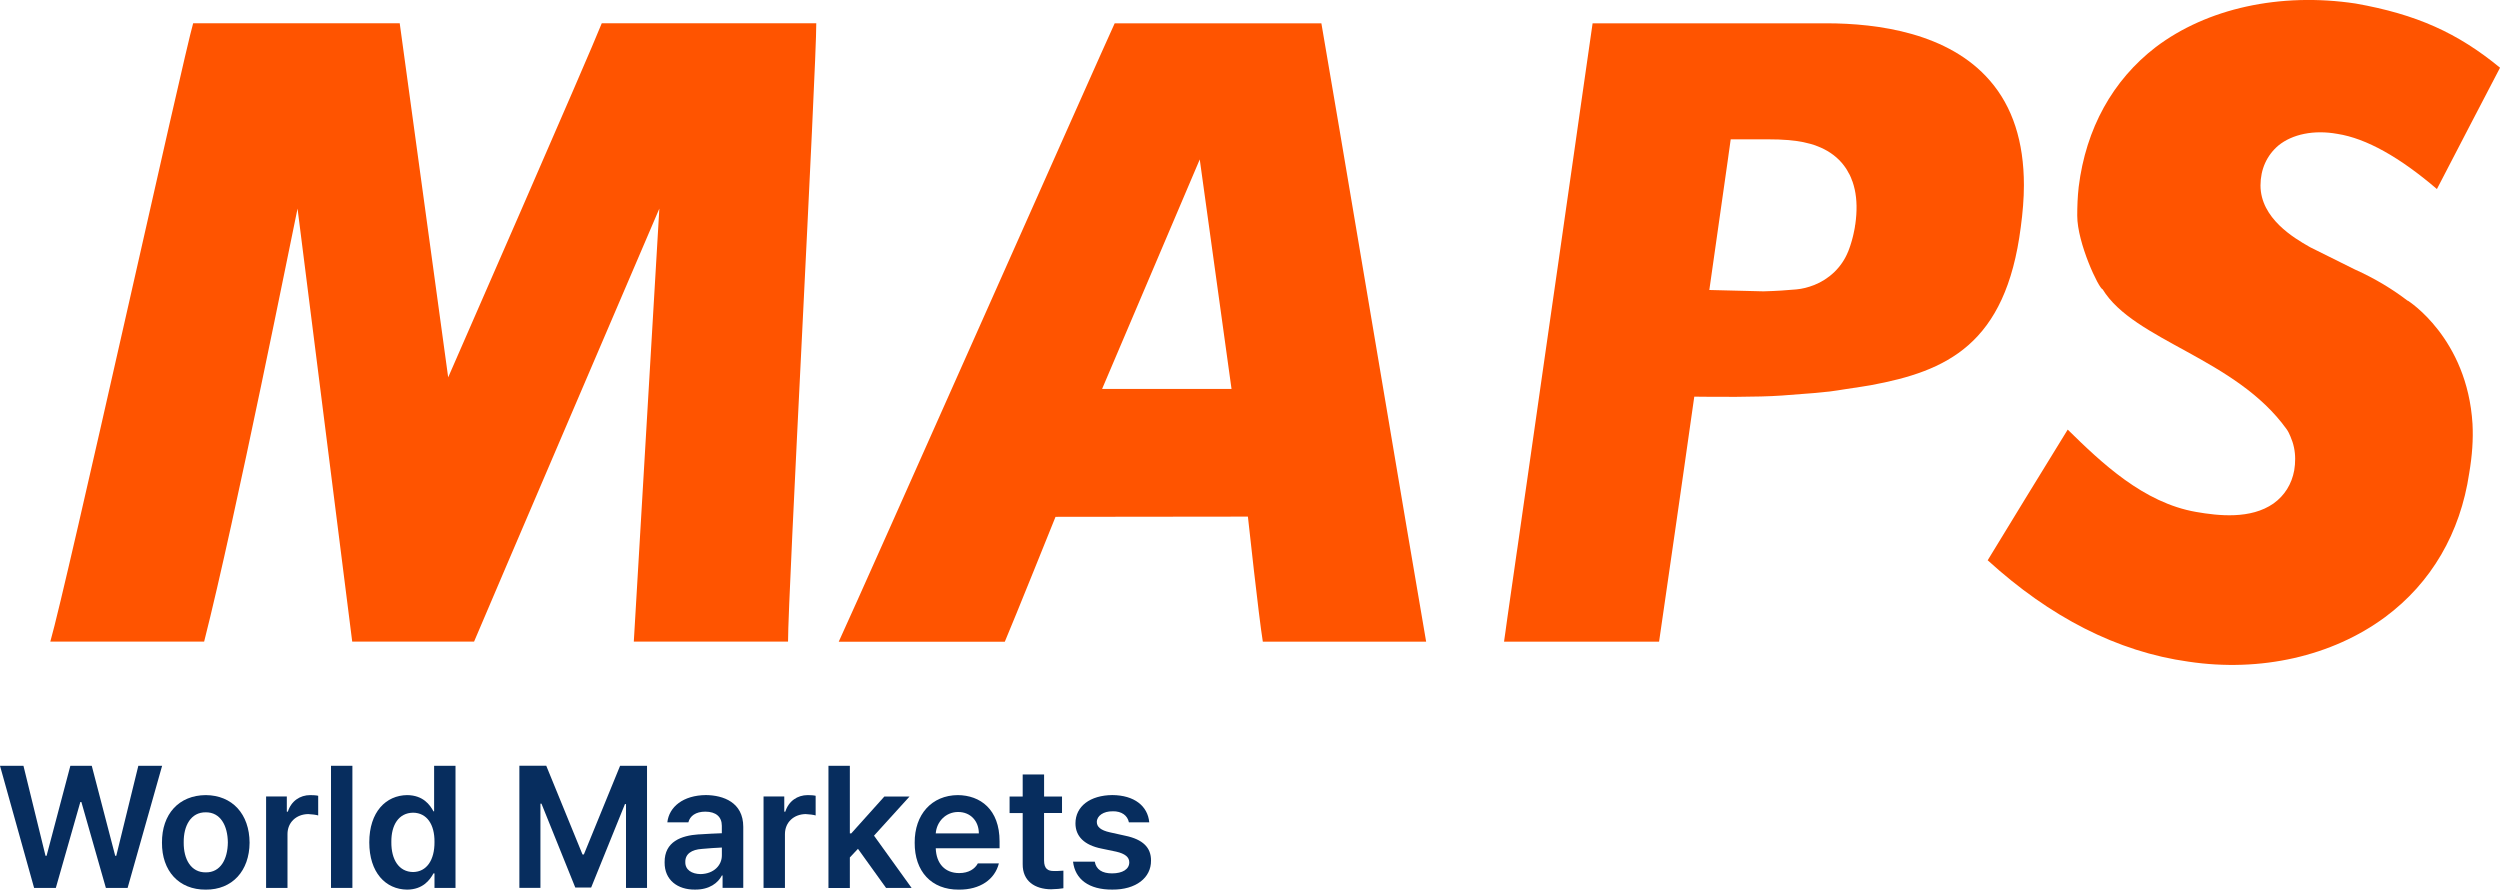
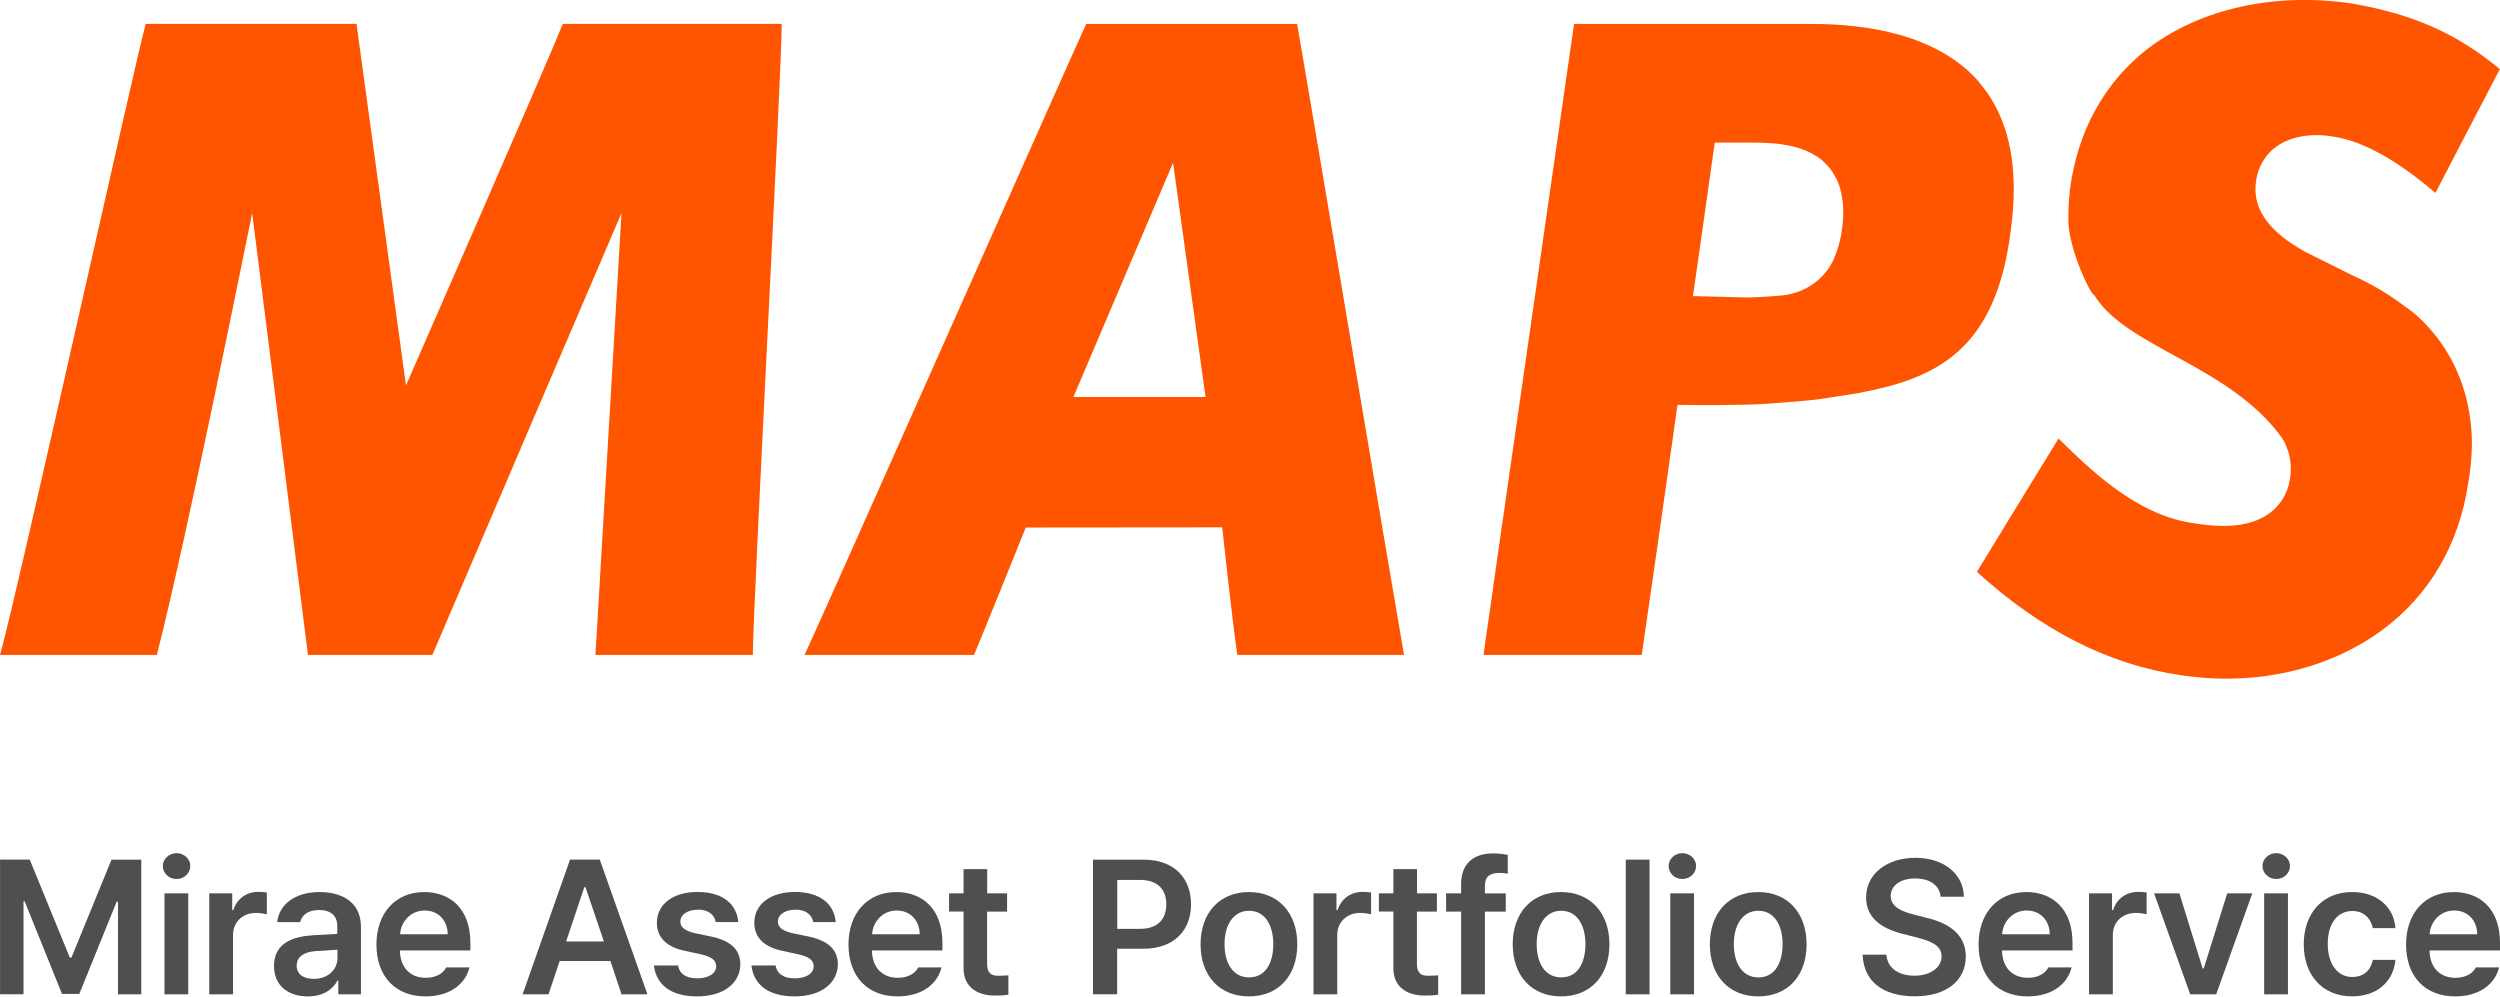
- <svg xmlns="http://www.w3.org/2000/svg" class="maps-logo" viewBox="0 0 669.41 238.21" role="img" aria-label="MAPS World Markets">
+ <svg xmlns="http://www.w3.org/2000/svg" viewBox="0 0 558.32 222.53" role="img" aria-label="MAPS — Mirae Asset Portfolio Service">
  <g fill="#ff5400">
-     <path d="M119.99,101.08S158.17,13.83,161.13,6.23h57.44c.05,11.62-7.61,153.87-7.56,165.57h-41.3l6.84-115.95s-46.53,108.59-49.61,115.95h-32.63l-14.64-115.95c-1.13,5.25-16.58,82.73-25.01,115.95H13.47C17.76,157.01,49.21,14.75,51.72,6.23h55.31l12.98,94.84h-.01Z" />
-     <path d="M334.14,138.31s2.93,27.01,4,33.51h43.73c-2.42-13.65-26.31-155.93-28.05-165.57h-55.35c-3.2,6.87-66.39,149.29-73.89,165.58h44.47c2.36-5.53,13.58-33.44,13.58-33.44l51.53-.06h-.01ZM295.1,104.15l26.15-61.46,8.51,61.46h-34.66Z" />
-     <path d="M532.78,21.54c-10.97-12.68-29.82-15.3-43.78-15.3h-62.56c-.27,1.81-1.14,7.96-2.42,16.87-.32,2.23-.67,4.63-1.03,7.18s-.75,5.25-1.15,8.08c-.81,5.66-1.7,11.81-2.62,18.28-.28,1.92-.55,3.86-.83,5.82-.38,2.62-.76,5.28-1.14,7.97-.62,4.36-1.26,8.8-1.91,13.26-.91,6.37-1.84,12.79-2.74,19.1-.44,3.07-.88,6.11-1.3,9.11-.4,2.81-.8,5.59-1.19,8.31-.44,3.03-.85,5.99-1.27,8.88-.2,1.37-.39,2.74-.59,4.08-.25,1.78-.51,3.53-.75,5.23-.05.31-.09.61-.13.92-.37,2.54-.72,4.99-1.05,7.32-.07.45-.13.9-.2,1.34-.21,1.42-.4,2.79-.59,4.12-.03.23-.07.47-.1.7-.31,2.19-.61,4.24-.88,6.12-.35,2.42-.66,4.57-.92,6.42-.12.83-.23,1.59-.32,2.3-.07.47-.13.91-.18,1.33-.12.82-.22,1.52-.3,2.09-.05.29-.08.53-.1.75h41.51c.39-2.53,2.01-13.75,4.15-28.69.18-1.32.38-2.67.58-4.04.27-1.88.54-3.8.83-5.77.4-2.82.82-5.72,1.24-8.66.13-.91.27-1.82.39-2.75.32-2.3.66-4.62.99-6.96.21-1.44.42-2.89.62-4.34.21-1.42.4-2.85.61-4.28,0-.03,0-.08.01-.12,5.55.07,17.08.16,23.45-.3,14.65-1.04,13.94-1.28,16.72-1.66,2.56-.35,7.12-1.11,7.12-1.11h0c20.28-3.76,36.12-10.85,40.14-42.32.53-3.94.84-7.68.84-11.23,0-11.65-3.03-21.01-9.12-28.02h-.01ZM457.7,77.62c1.39-9.7,2.63-18.5,3.61-25.38.16-1.1.31-2.16.45-3.15.37-2.62.69-4.86.95-6.67.07-.45.13-.85.17-1.26.09-.66.17-1.26.25-1.76.07-.46.13-.85.16-1.17.08-.59.13-.92.13-.92h10.18c1.74,0,3.53.05,5.31.2,2.67.23,5.32.7,7.76,1.65,1.21.47,2.38,1.05,3.48,1.79,1.09.73,2.1,1.6,3,2.64.43.5.82,1.02,1.18,1.56.22.32.39.68.59,1.03.13.23.27.44.38.67.24.48.44.99.62,1.51.05.12.09.22.14.33.21.62.39,1.26.54,1.93,0,.02.01.05.02.07.61,2.76.66,5.9.16,9.42v-.03s-.03.13-.06.29c0,.08-.02.16-.03.27,0,.06-.02.15-.03.21-.02.14-.05.28-.08.46-.01.09-.03.2-.06.3-.03.17-.07.36-.12.57-.02.14-.07.29-.09.44-.05.2-.09.39-.14.61-.03.16-.09.33-.13.5-.06.22-.12.45-.18.68-.05.18-.12.37-.17.57-.07.24-.15.48-.23.74-.07.2-.14.4-.21.61-.09.25-.18.51-.28.76-.02.07-.05.13-.07.2-.01.05-.03.08-.06.12-1.69,4.17-5.03,7.31-9.11,8.93-.02,0-.06.01-.08.02-1.48.58-3.03.98-4.64,1.13-2.34.22-5.33.43-8.82.52l-14.44-.36h-.05" />
-     <path d="M644.68,80.53c-4.01-3.07-8.68-5.93-14.1-8.36-.18-.12-12.04-5.99-12.04-5.99l-.1-.06-.21-.12c-3.88-2.22-12.95-7.51-12.95-16.36,0-4.33,1.71-8.05,4.77-10.66,3.76-3.08,9.56-4.25,15.77-3.14,7.83,1.21,16.82,6.33,26.7,14.78,4.68-9.03,13.65-26.3,16.9-32.49-11.33-9.31-22.33-14.29-38.69-17.19-20.26-3.03-39.78,1.3-53.49,11.67-11.52,8.84-18.71,21.79-20.64,37.43-.3,2.7-.39,5.23-.39,7.71,0,7.37,5.81,19.57,6.79,19.7,8.44,13.83,35.61,18.4,49.3,37.51.43.6.72,1.27,1,1.92.83,1.89,1.26,3.89,1.26,5.99,0,1.04-.07,2.03-.25,3.08-.68,3.71-2.59,6.75-5.55,8.87-6.1,4.26-14.71,3.31-20.71,2.26-14.1-2.44-25.33-13.15-34.39-22.05-5.72,9.27-17.62,28.7-21.43,34.99,16.67,15.19,34.67,24.49,53.77,27.15,19.29,2.89,38.44-1.45,52.63-11.92,12.39-9.18,20.16-22.52,22.54-38.58.79-4.65,1.1-9.01.88-13.17-1.41-23.04-17.31-32.99-17.31-32.99h-.03Z" />
+     <path d="M90.68,86.06S123.18,11.8,125.69,5.33h48.89c.04,9.89-6.47,130.97-6.45,140.94h-35.15l5.82-98.68s-39.61,92.43-42.24,98.68h-27.78l-12.46-98.68c-.96,4.47-14.11,70.41-21.29,98.68H0C3.64,133.67,30.43,12.59,32.55,5.33h47.07l11.04,80.73h.01Z" />
+     <path d="M239.72,88.66l22.26-52.31,7.25,52.31h-29.51ZM272.95,117.75s2.49,22.99,3.39,28.52h37.22c-2.07-11.63-22.39-132.72-23.88-140.92h-47.11c-2.72,5.85-56.51,127.07-62.89,140.92h37.85c1.99-4.71,11.55-28.46,11.55-28.46l43.86-.04h.01Z" />
+     <path d="M405.73,34.9c.93.63,1.79,1.37,2.56,2.26.36.42.7.86,1,1.32.19.28.33.58.49.87.1.19.23.38.33.57.2.41.36.84.54,1.3.04.1.09.19.12.29.19.52.33,1.08.45,1.64v.06c.51,2.34.57,5.02.15,8.02v-.03s-.03.1-.04.25c0,.07-.01.13-.03.23,0,.04-.01.13-.03.19-.01.12-.04.25-.06.39,0,.07-.03.17-.04.25-.03.15-.06.31-.1.48-.03.12-.06.25-.09.38-.04.17-.07.33-.12.52-.03.13-.07.29-.1.42-.04.19-.1.38-.16.58-.04.15-.1.32-.15.48-.06.2-.13.41-.2.63-.06.17-.12.35-.19.51-.07.22-.15.44-.23.64-.01.06-.04.1-.06.16,0,.04-.03.06-.04.1-1.44,3.55-4.28,6.21-7.76,7.61-.03,0-.04,0-.07.01-1.25.49-2.58.83-3.96.96-1.99.19-4.54.36-7.51.45l-12.3-.31h-.04c1.18-8.26,2.24-15.76,3.07-21.61.13-.93.26-1.83.38-2.68.32-2.23.6-4.13.8-5.67.06-.39.1-.73.15-1.06.09-.57.15-1.06.2-1.48.06-.39.1-.73.15-.99.07-.51.1-.79.1-.79h8.66c1.48,0,3,.04,4.53.17,2.27.2,4.53.6,6.61,1.4,1.03.39,2.04.9,2.95,1.51h.03v-.04ZM442.03,18.37c-9.34-10.78-25.38-13.02-37.26-13.02h-53.24c-.22,1.54-.97,6.77-2.07,14.36-.28,1.89-.57,3.94-.87,6.11-.31,2.17-.64,4.47-.99,6.88-.7,4.82-1.44,10.05-2.24,15.55-.23,1.63-.47,3.27-.71,4.95-.32,2.23-.65,4.5-.97,6.78-.54,3.71-1.08,7.49-1.62,11.29-.79,5.43-1.56,10.88-2.34,16.25-.38,2.6-.74,5.19-1.11,7.76-.35,2.39-.68,4.76-1.02,7.07-.36,2.58-.73,5.11-1.09,7.55-.17,1.18-.33,2.33-.49,3.48-.22,1.51-.44,3-.64,4.45-.04.26-.07.52-.12.79-.31,2.17-.61,4.25-.89,6.23-.06.39-.1.77-.16,1.13-.17,1.21-.35,2.39-.49,3.51-.03.2-.06.39-.09.6-.26,1.86-.51,3.61-.74,5.21-.31,2.07-.55,3.88-.79,5.46-.1.7-.2,1.35-.28,1.95-.06.39-.12.79-.16,1.13-.1.7-.19,1.3-.25,1.79-.03.25-.06.45-.09.64h35.34c.33-2.15,1.7-11.7,3.52-24.42.16-1.12.32-2.27.49-3.43.23-1.6.47-3.23.7-4.92.35-2.4.7-4.86,1.05-7.38.1-.77.22-1.56.33-2.34.28-1.95.55-3.93.84-5.92.17-1.22.35-2.46.52-3.7.17-1.21.35-2.43.52-3.64v-.1c4.73.06,14.54.13,19.96-.25,12.47-.89,11.87-1.09,14.23-1.41,2.18-.31,6.05-.95,6.05-.95,17.26-3.2,30.75-9.24,34.16-36.03.45-3.35.71-6.53.71-9.56,0-9.91-2.58-17.88-7.76-23.85h.01Z" />
+     <path d="M537.26,68.57c-3.4-2.62-7.39-5.05-12-7.12-.16-.1-10.24-5.11-10.24-5.11l-.09-.04-.19-.1c-3.3-1.89-11.03-6.39-11.03-13.92,0-3.68,1.46-6.85,4.06-9.08,3.2-2.63,8.13-3.61,13.42-2.68,6.66,1.03,14.32,5.38,22.71,12.57,3.99-7.68,11.61-22.38,14.39-27.65-9.65-7.92-19-12.18-32.93-14.64-17.24-2.58-33.86,1.11-45.53,9.94-9.81,7.54-15.92,18.54-17.58,31.85-.25,2.3-.33,4.45-.33,6.56,0,6.27,4.93,16.66,5.78,16.76,7.19,11.77,30.31,15.67,41.96,31.94.36.51.61,1.08.86,1.64.71,1.62,1.08,3.32,1.08,5.11,0,.89-.06,1.73-.22,2.62-.58,3.16-2.2,5.75-4.73,7.55-5.19,3.62-12.53,2.82-17.64,1.94-12-2.08-21.56-11.19-29.28-18.77-4.86,7.89-15,24.43-18.23,29.77,14.2,12.94,29.51,20.84,45.76,23.11,16.43,2.46,32.71-1.24,44.79-10.14,10.55-7.81,17.16-19.16,19.18-32.84.67-3.96.95-7.67.74-11.22-1.19-19.6-14.73-28.08-14.73-28.08v.03Z" />
  </g>
-   <g fill="#072d5e">
-     <path d="M0,205.05h6.28l5.91,24.11h.28l6.37-24.11h5.73l6.28,24.11h.28l5.91-24.11h6.37l-9.24,32.7h-5.82l-6.56-23h-.28l-6.56,23h-5.82L0,205.05Z" />
-     <path d="M43.37,225.65c-.05-7.67,4.53-12.7,11.73-12.75,7.11.05,11.69,5.08,11.73,12.75-.05,7.53-4.62,12.61-11.73,12.56-7.21.05-11.78-5.03-11.73-12.56ZM55.1,233.59c3.93.05,5.87-3.51,5.91-8.04-.05-4.48-1.99-8.08-5.91-8.04-3.97-.05-5.96,3.56-5.91,8.04-.05,4.53,1.94,8.08,5.91,8.04Z" />
-     <path d="M71.26,213.27h5.54v4.06h.28c.88-2.82,3.23-4.43,6-4.43.69,0,1.62.05,2.12.18v5.27c-.51-.18-1.71-.32-2.68-.37-3.19.05-5.54,2.22-5.54,5.36v14.41h-5.73v-24.48Z" />
-     <path d="M94.36,237.75h-5.73v-32.7h5.73v32.7Z" />
-     <path d="M98.88,225.56c0-8.18,4.48-12.61,10.16-12.66,4.29.05,6.1,2.63,7.02,4.34h.18v-12.19h5.73v32.7h-5.63v-3.88h-.28c-.97,1.8-2.86,4.3-7.02,4.34-5.82-.05-10.16-4.62-10.16-12.66ZM110.61,233.5c3.65-.05,5.77-3.23,5.73-8.04.05-4.71-2.03-7.81-5.73-7.85-3.88.05-5.87,3.33-5.82,7.85-.05,4.67,1.99,7.99,5.82,8.04Z" />
-     <path d="M146.27,205.05l9.7,23.74h.37l9.7-23.74h7.21v32.7h-5.63v-22.45h-.28l-9.05,22.35h-4.25l-9.05-22.45h-.28v22.54h-5.64v-32.7h7.21Z" />
-     <path d="M187,223.43c1.75-.14,5.26-.28,6.28-.32v-1.99c0-2.4-1.57-3.79-4.43-3.79-2.54,0-4.11,1.15-4.53,2.86h-5.63c.46-4.11,4.2-7.25,10.35-7.3,4.62.05,9.98,1.94,9.98,8.5v16.35h-5.54v-3.33h-.18c-1.02,1.99-3.33,3.83-7.21,3.79-4.62.05-8.18-2.54-8.13-7.3-.05-5.59,4.53-7.16,9.05-7.48ZM187.56,234.05c3.56-.05,5.77-2.36,5.73-5.08v-2.03c-1.11.05-4.2.23-5.36.37-2.73.18-4.48,1.34-4.43,3.51-.05,2.08,1.71,3.19,4.06,3.23Z" />
-     <path d="M204.46,213.27h5.54v4.06h.28c.88-2.82,3.23-4.43,6-4.43.69,0,1.62.05,2.12.18v5.27c-.51-.18-1.71-.32-2.68-.37-3.19.05-5.54,2.22-5.54,5.36v14.41h-5.73v-24.48Z" />
-     <path d="M221.83,205.05h5.73v18.11h.37l8.87-9.88h6.74l-9.51,10.48,10.07,14h-6.84l-7.53-10.48-2.17,2.31v8.18h-5.73v-32.7Z" />
-     <path d="M244.92,225.65c-.05-7.57,4.57-12.7,11.55-12.75,6,.05,11.18,3.79,11.18,12.38v1.85h-17.09c.14,4.2,2.54,6.65,6.28,6.65,2.54,0,4.2-1.11,4.99-2.59h5.63c-1.06,4.25-4.99,7.07-10.72,7.02-7.34.05-11.87-4.9-11.82-12.56ZM262.1,223.15c0-3.28-2.22-5.73-5.54-5.73s-5.77,2.59-6,5.73h11.55Z" />
-     <path d="M284.36,217.7h-4.8v12.66c0,2.4,1.15,2.86,2.59,2.86.69.05,1.8-.05,2.59-.09v4.71c-.74.14-1.85.23-3.33.28-4.29-.05-7.62-2.17-7.57-6.74v-13.67h-3.51v-4.43h3.51v-5.91h5.73v5.91h4.8v4.43Z" />
-     <path d="M297.94,217.24c-2.45-.05-4.25,1.2-4.25,2.86,0,1.29,1.02,2.22,3.51,2.77l4.16.92c4.62.97,6.88,3.14,6.84,6.65.05,4.57-4.02,7.81-10.35,7.76-6.28.05-9.98-2.77-10.53-7.48h5.82c.37,2.12,1.99,3.14,4.62,3.14,2.82,0,4.62-1.11,4.62-2.96,0-1.39-1.11-2.31-3.51-2.86l-3.97-.83c-4.57-.92-6.93-3.28-6.93-6.74,0-4.57,3.93-7.53,9.88-7.58,5.87.05,9.47,2.91,9.88,7.3h-5.45c-.37-1.8-1.89-3-4.34-2.96Z" />
+   <g fill="#4f4f4f">
+     <path d="M254.58,207.44c4.07,0,5.89-2.28,5.89-5.49s-1.83-5.44-5.89-5.44h-5.06v10.93h5.06ZM244.11,191.99h11.29c6.9,0,10.59,4.19,10.59,9.97s-3.74,9.92-10.68,9.92h-5.82v10.17h-5.4v-30.08h.01Z" />
+     <path d="M284.36,210.84c0-4.12-1.79-7.44-5.4-7.44s-5.49,3.32-5.49,7.44,1.79,7.44,5.49,7.44,5.4-3.27,5.4-7.44ZM268.12,210.89c0-7.01,4.23-11.67,10.8-11.67s10.8,4.66,10.8,11.67-4.19,11.63-10.8,11.63-10.8-4.66-10.8-11.63Z" />
+     <path d="M293.32,199.51h5.15v3.74h.25c.79-2.58,3-4.07,5.57-4.07.58,0,1.41.04,1.91.13v4.9c-.45-.16-1.59-.33-2.44-.33-2.95,0-5.11,2.04-5.11,4.9v13.28h-5.31v-22.55h-.01Z" />
+     <path d="M320.88,203.58h-4.44v11.71c0,2.15,1.08,2.62,2.42,2.62.63,0,1.66-.04,2.33-.09v4.32c-.63.13-1.66.2-3,.2-3.99,0-7.06-1.95-7.01-6.18v-12.59h-3.24v-4.07h3.24v-5.4h5.28v5.4h4.44v4.07h-.01Z" />
+     <path d="M336.28,203.58h-4.66v18.48h-5.31v-18.48h-3.36v-4.07h3.36v-2.15c0-4.41,2.74-6.77,7.06-6.77,1.25,0,2.37.13,3.36.33v4.19c-.87-.13-1.54-.16-1.91-.16-2.15,0-3.2.87-3.2,2.91v1.66h4.66v4.07h0Z" />
+     <path d="M354.07,210.84c0-4.12-1.79-7.44-5.4-7.44s-5.49,3.32-5.49,7.44,1.79,7.44,5.49,7.44,5.4-3.27,5.4-7.44ZM337.83,210.89c0-7.01,4.23-11.67,10.8-11.67s10.8,4.66,10.8,11.67-4.19,11.63-10.8,11.63-10.8-4.66-10.8-11.63Z" />
+     <rect x="363.08" y="191.98" width="5.31" height="30.08" />
+     <path d="M373.02,199.51h5.31v22.55h-5.31v-22.55ZM372.65,193.4c0-1.59,1.41-2.87,3.07-2.87s3.07,1.29,3.07,2.87-1.37,2.91-3.07,2.91-3.07-1.29-3.07-2.91Z" />
+     <path d="M398.1,210.84c0-4.12-1.79-7.44-5.4-7.44s-5.49,3.32-5.49,7.44,1.79,7.44,5.49,7.44,5.4-3.27,5.4-7.44ZM381.86,210.89c0-7.01,4.23-11.67,10.8-11.67s10.8,4.66,10.8,11.67-4.19,11.63-10.8,11.63-10.8-4.66-10.8-11.63Z" />
+     <path d="M427.74,196.18c-3.4,0-5.49,1.66-5.49,3.9,0,2.53,2.66,3.56,5.15,4.15l2.82.74c4.48,1.03,8.8,3.4,8.8,8.64s-4.15,8.89-11.38,8.89-11.42-3.36-11.67-9.3h5.31c.25,3.16,2.91,4.7,6.31,4.7s6.02-1.75,6.02-4.32c0-2.37-2.2-3.36-5.44-4.19l-3.4-.87c-4.95-1.28-8.02-3.78-8.02-8.1,0-5.31,4.73-8.85,11.04-8.85s10.71,3.61,10.8,8.69h-5.19c-.25-2.58-2.44-4.07-5.69-4.07h.01Z" />
+     <path d="M457.77,208.65c-.04-3.07-2.08-5.31-5.15-5.31s-5.31,2.43-5.49,5.31h10.64ZM441.87,210.93c0-6.98,4.23-11.71,10.68-11.71,5.53,0,10.3,3.45,10.3,11.38v1.66h-15.74c.06,3.84,2.33,6.11,5.78,6.11,2.33,0,3.9-1,4.57-2.33h5.19c-.96,3.9-4.57,6.48-9.81,6.48-6.81,0-10.97-4.53-10.97-11.58Z" />
+     <path d="M466.52,199.51h5.15v3.74h.25c.79-2.58,3-4.07,5.57-4.07.58,0,1.41.04,1.91.13v4.9c-.45-.16-1.59-.33-2.44-.33-2.95,0-5.11,2.04-5.11,4.9v13.28h-5.31v-22.55h-.01Z" />
+     <polygon points="494.95 222.06 489.13 222.06 481.07 199.51 486.72 199.51 491.91 216.28 492.16 216.28 497.4 199.51 503 199.51 494.94 222.06 494.95 222.06" />
+     <path d="M505.65,199.51h5.31v22.55h-5.31v-22.55ZM505.28,193.4c0-1.59,1.41-2.87,3.07-2.87s3.07,1.29,3.07,2.87-1.37,2.91-3.07,2.91-3.07-1.29-3.07-2.91Z" />
+     <path d="M514.49,210.89c0-6.9,4.19-11.67,10.8-11.67,5.49,0,9.3,3.2,9.68,8.06h-5.06c-.42-2.15-1.99-3.83-4.57-3.83-3.29,0-5.49,2.78-5.49,7.3s2.15,7.44,5.49,7.44c2.37,0,4.12-1.37,4.57-3.83h5.06c-.42,4.77-4.03,8.15-9.68,8.15-6.72,0-10.8-4.82-10.8-11.63Z" />
+     <path d="M553.24,208.65c-.04-3.07-2.08-5.31-5.15-5.31s-5.31,2.43-5.49,5.31h10.64ZM537.34,210.93c0-6.98,4.23-11.71,10.68-11.71,5.53,0,10.3,3.45,10.3,11.38v1.66h-15.74c.06,3.84,2.33,6.11,5.78,6.11,2.33,0,3.9-1,4.57-2.33h5.19c-.96,3.9-4.57,6.48-9.81,6.48-6.81,0-10.97-4.53-10.97-11.58Z" />
+     <polygon points="6.65 191.99 15.58 213.84 15.96 213.84 24.9 191.99 31.55 191.99 31.55 222.06 26.35 222.06 26.35 201.37 26.06 201.37 17.71 221.97 13.85 221.97 5.5 201.28 5.25 201.28 5.25 222.05 .01 222.05 .01 191.97 6.66 191.97 6.65 191.99" />
+     <path d="M36.73,199.51h5.31v22.55h-5.31v-22.55ZM36.36,193.4c0-1.57,1.41-2.87,3.07-2.87s3.07,1.29,3.07,2.87-1.37,2.91-3.07,2.91-3.07-1.29-3.07-2.91Z" />
+     <path d="M46.71,199.51h5.15v3.74h.25c.79-2.58,3-4.07,5.57-4.07.58,0,1.41.04,1.91.13v4.9c-.45-.16-1.59-.33-2.44-.33-2.95,0-5.11,2.04-5.11,4.9v13.28h-5.31v-22.55h-.01Z" />
+     <path d="M70.09,218.61c3.2,0,5.28-2.12,5.28-4.66v-1.86l-4.99.33c-2.53.2-4.12,1.25-4.12,3.24s1.59,2.95,3.83,2.95h0ZM69.54,208.89c1.56-.1,4.8-.29,5.78-.33v-1.79c0-2.24-1.46-3.54-4.07-3.54-2.37,0-3.83,1.08-4.23,2.71h-5.11c.38-3.83,3.83-6.72,9.47-6.72,4.28,0,9.23,1.75,9.23,7.77v15.07h-5.06v-3.11h-.16c-1,1.91-3.11,3.58-6.65,3.58-4.32,0-7.55-2.37-7.55-6.81,0-5.06,4.19-6.56,8.4-6.81h-.03Z" />
+     <path d="M99.99,208.65c-.04-3.07-2.08-5.31-5.15-5.31s-5.31,2.43-5.49,5.31h10.64ZM84.07,210.93c0-6.98,4.23-11.71,10.68-11.71,5.53,0,10.3,3.45,10.3,11.38v1.66h-15.74c.06,3.84,2.33,6.11,5.78,6.11,2.33,0,3.9-1,4.57-2.33h5.19c-.96,3.9-4.57,6.48-9.81,6.48-6.81,0-10.97-4.53-10.97-11.58Z" />
+     <path d="M134.87,210.26l-4.12-12.14h-.25l-4.07,12.14h8.44ZM116.71,222.06l10.59-30.08h6.65l10.64,30.08h-5.78l-2.49-7.44h-11.33l-2.49,7.44h-5.79Z" />
+     <path d="M155.85,203.16c-2.28,0-3.94,1.12-3.9,2.66-.04,1.16.92,2.04,3.2,2.58l3.83.79c4.28.96,6.31,2.91,6.36,6.14-.04,4.23-3.74,7.19-9.63,7.19s-9.14-2.58-9.68-6.9h5.4c.33,1.91,1.83,2.87,4.28,2.87s4.23-1.03,4.23-2.71c0-1.28-1.03-2.12-3.27-2.62l-3.61-.79c-4.19-.83-6.36-3.03-6.36-6.27,0-4.15,3.56-6.9,9.09-6.9s8.73,2.62,9.09,6.72h-5.02c-.33-1.7-1.75-2.78-3.99-2.78h-.03Z" />
+     <path d="M177.63,203.16c-2.28,0-3.94,1.12-3.9,2.66-.04,1.16.92,2.04,3.2,2.58l3.83.79c4.28.96,6.31,2.91,6.36,6.14-.04,4.23-3.74,7.19-9.63,7.19s-9.14-2.58-9.68-6.9h5.4c.33,1.91,1.83,2.87,4.28,2.87s4.23-1.03,4.23-2.71c0-1.28-1.03-2.12-3.29-2.62l-3.61-.79c-4.19-.83-6.36-3.03-6.36-6.27,0-4.15,3.58-6.9,9.09-6.9s8.73,2.62,9.09,6.72h-5.02c-.33-1.7-1.75-2.78-3.99-2.78h-.01Z" />
+     <path d="M205.4,208.65c-.04-3.07-2.08-5.31-5.15-5.31s-5.31,2.43-5.49,5.31h10.64ZM189.49,210.93c0-6.98,4.23-11.71,10.68-11.71,5.53,0,10.3,3.45,10.3,11.38v1.66h-15.74c.06,3.84,2.33,6.11,5.78,6.11,2.33,0,3.9-1,4.57-2.33h5.19c-.96,3.9-4.57,6.48-9.81,6.48-6.81,0-10.97-4.53-10.97-11.58Z" />
+     <path d="M224.89,203.58h-4.44v11.71c0,2.15,1.08,2.62,2.42,2.62.63,0,1.66-.04,2.33-.09v4.32c-.63.13-1.66.2-3,.2-3.99,0-7.06-1.95-7.01-6.18v-12.59h-3.24v-4.07h3.24v-5.4h5.28v5.4h4.44v4.07h-.01Z" />
  </g>
</svg>
